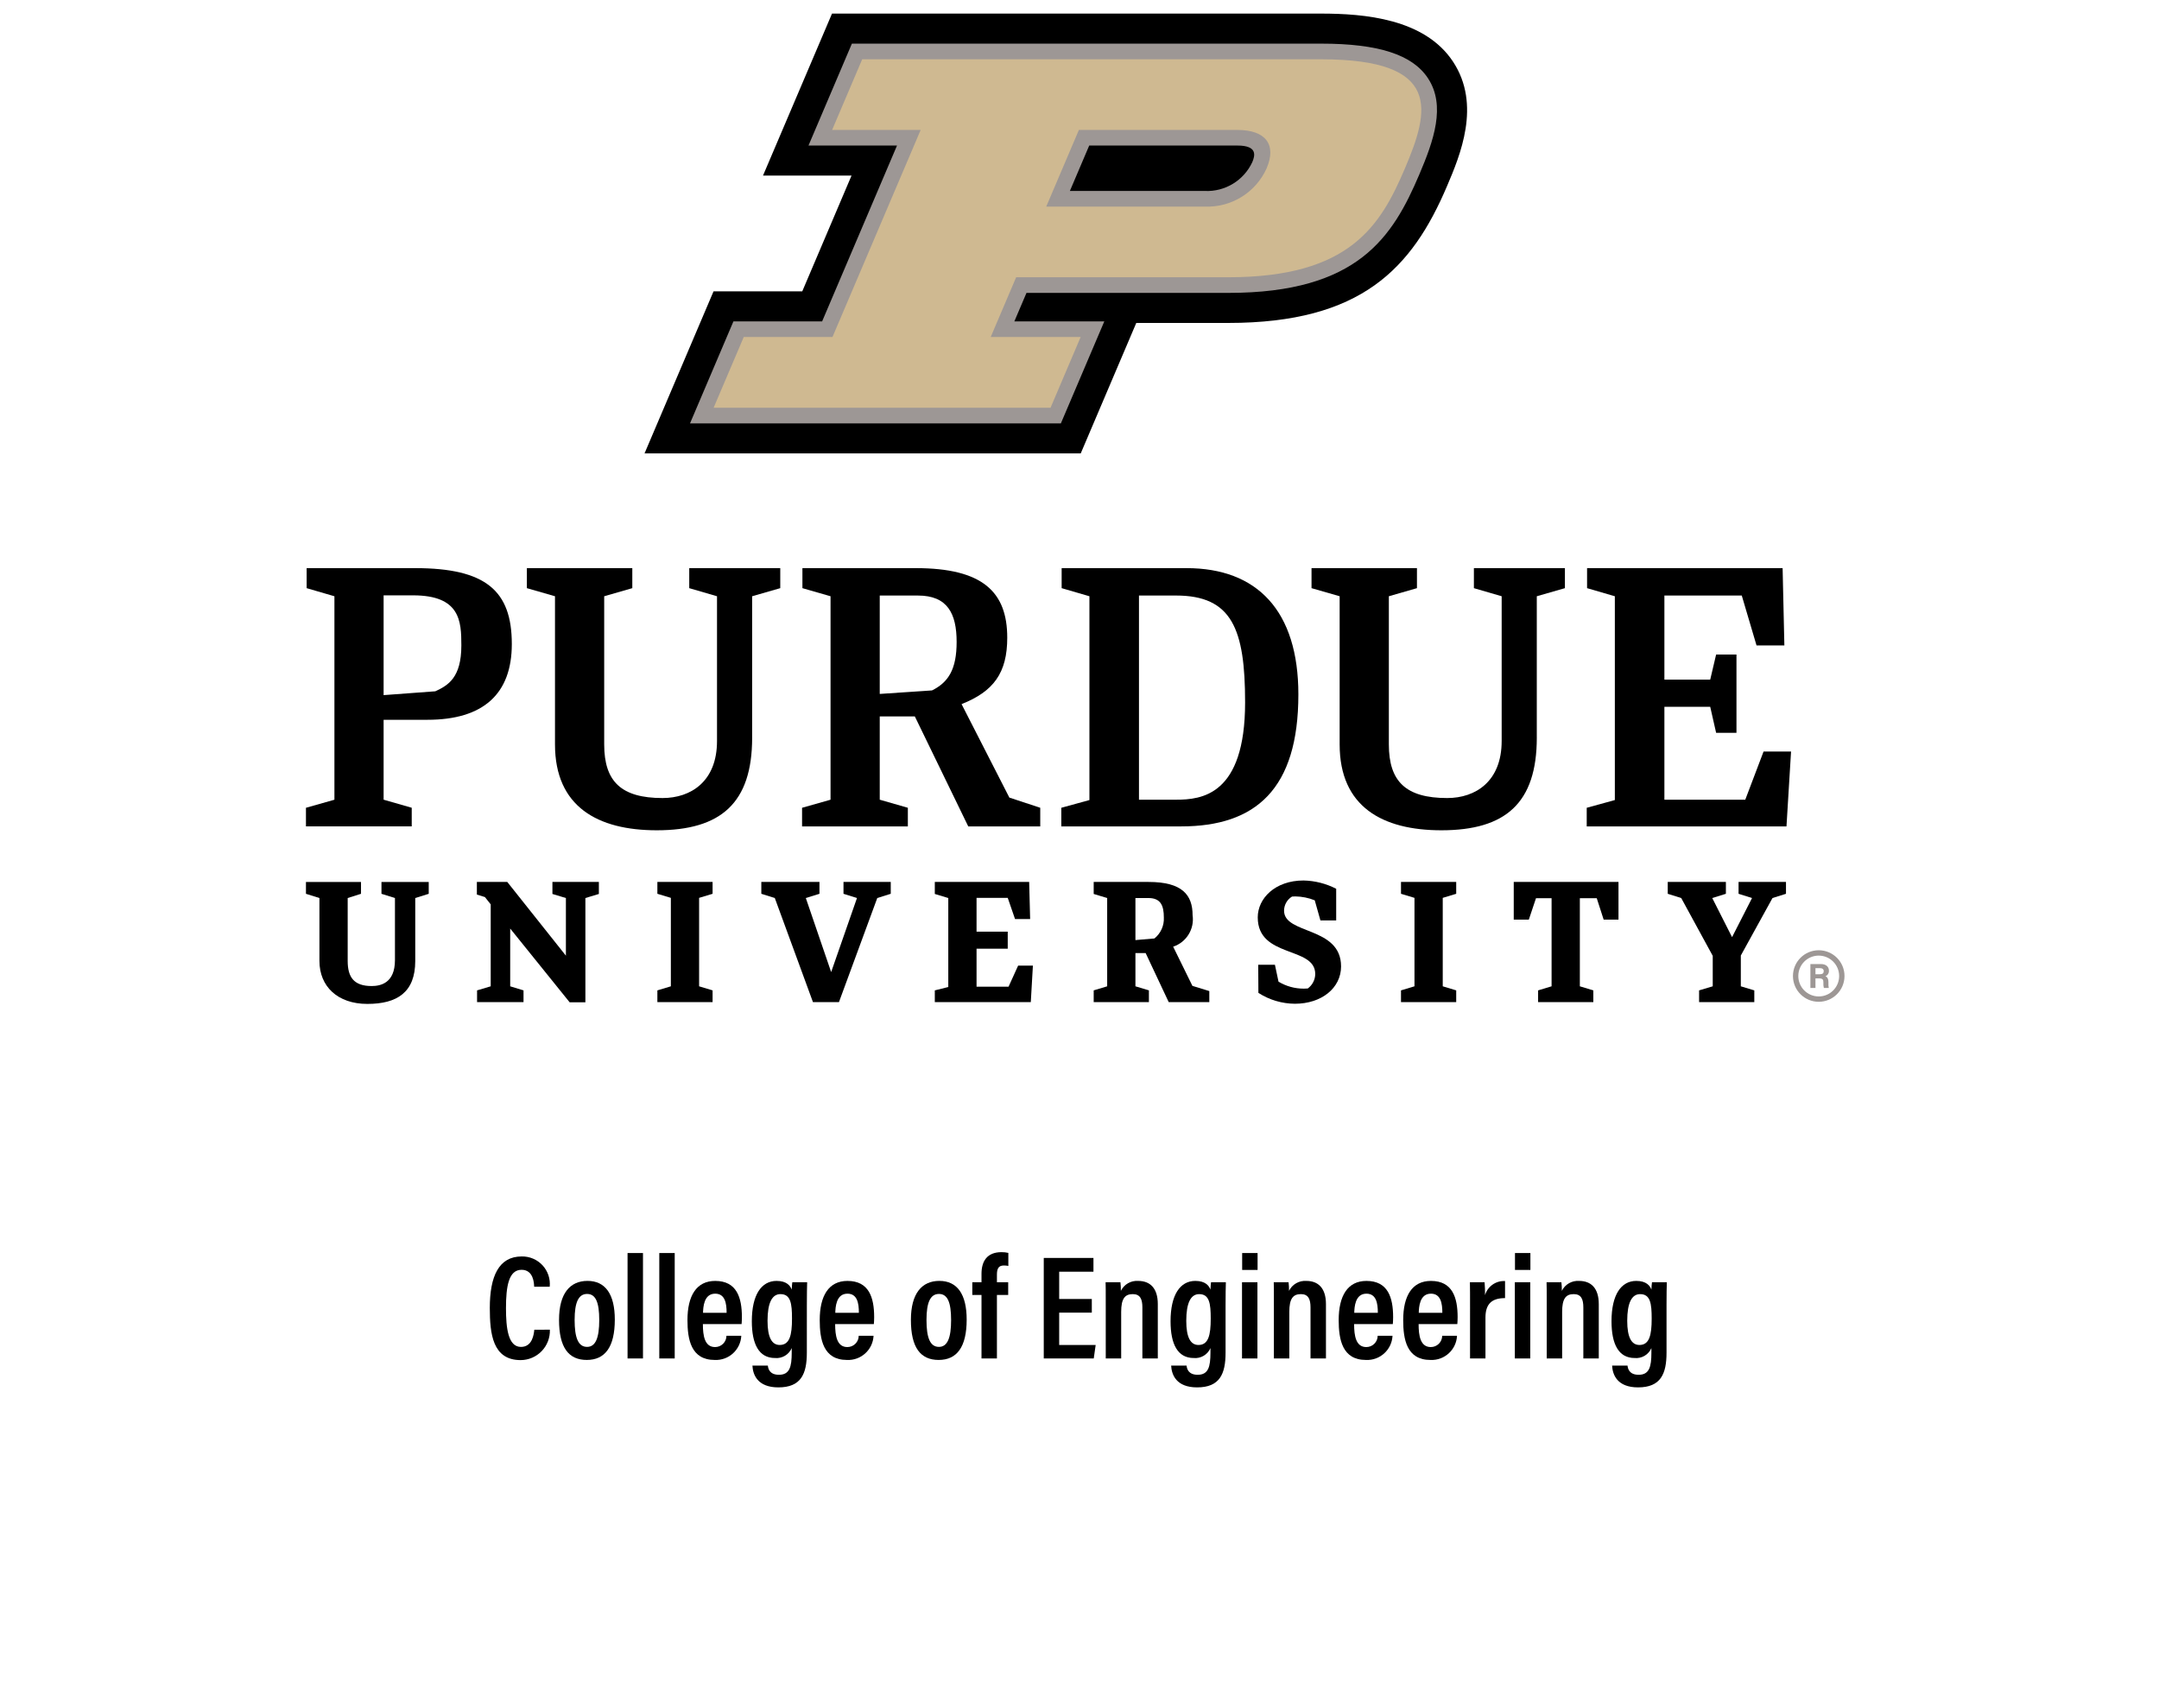
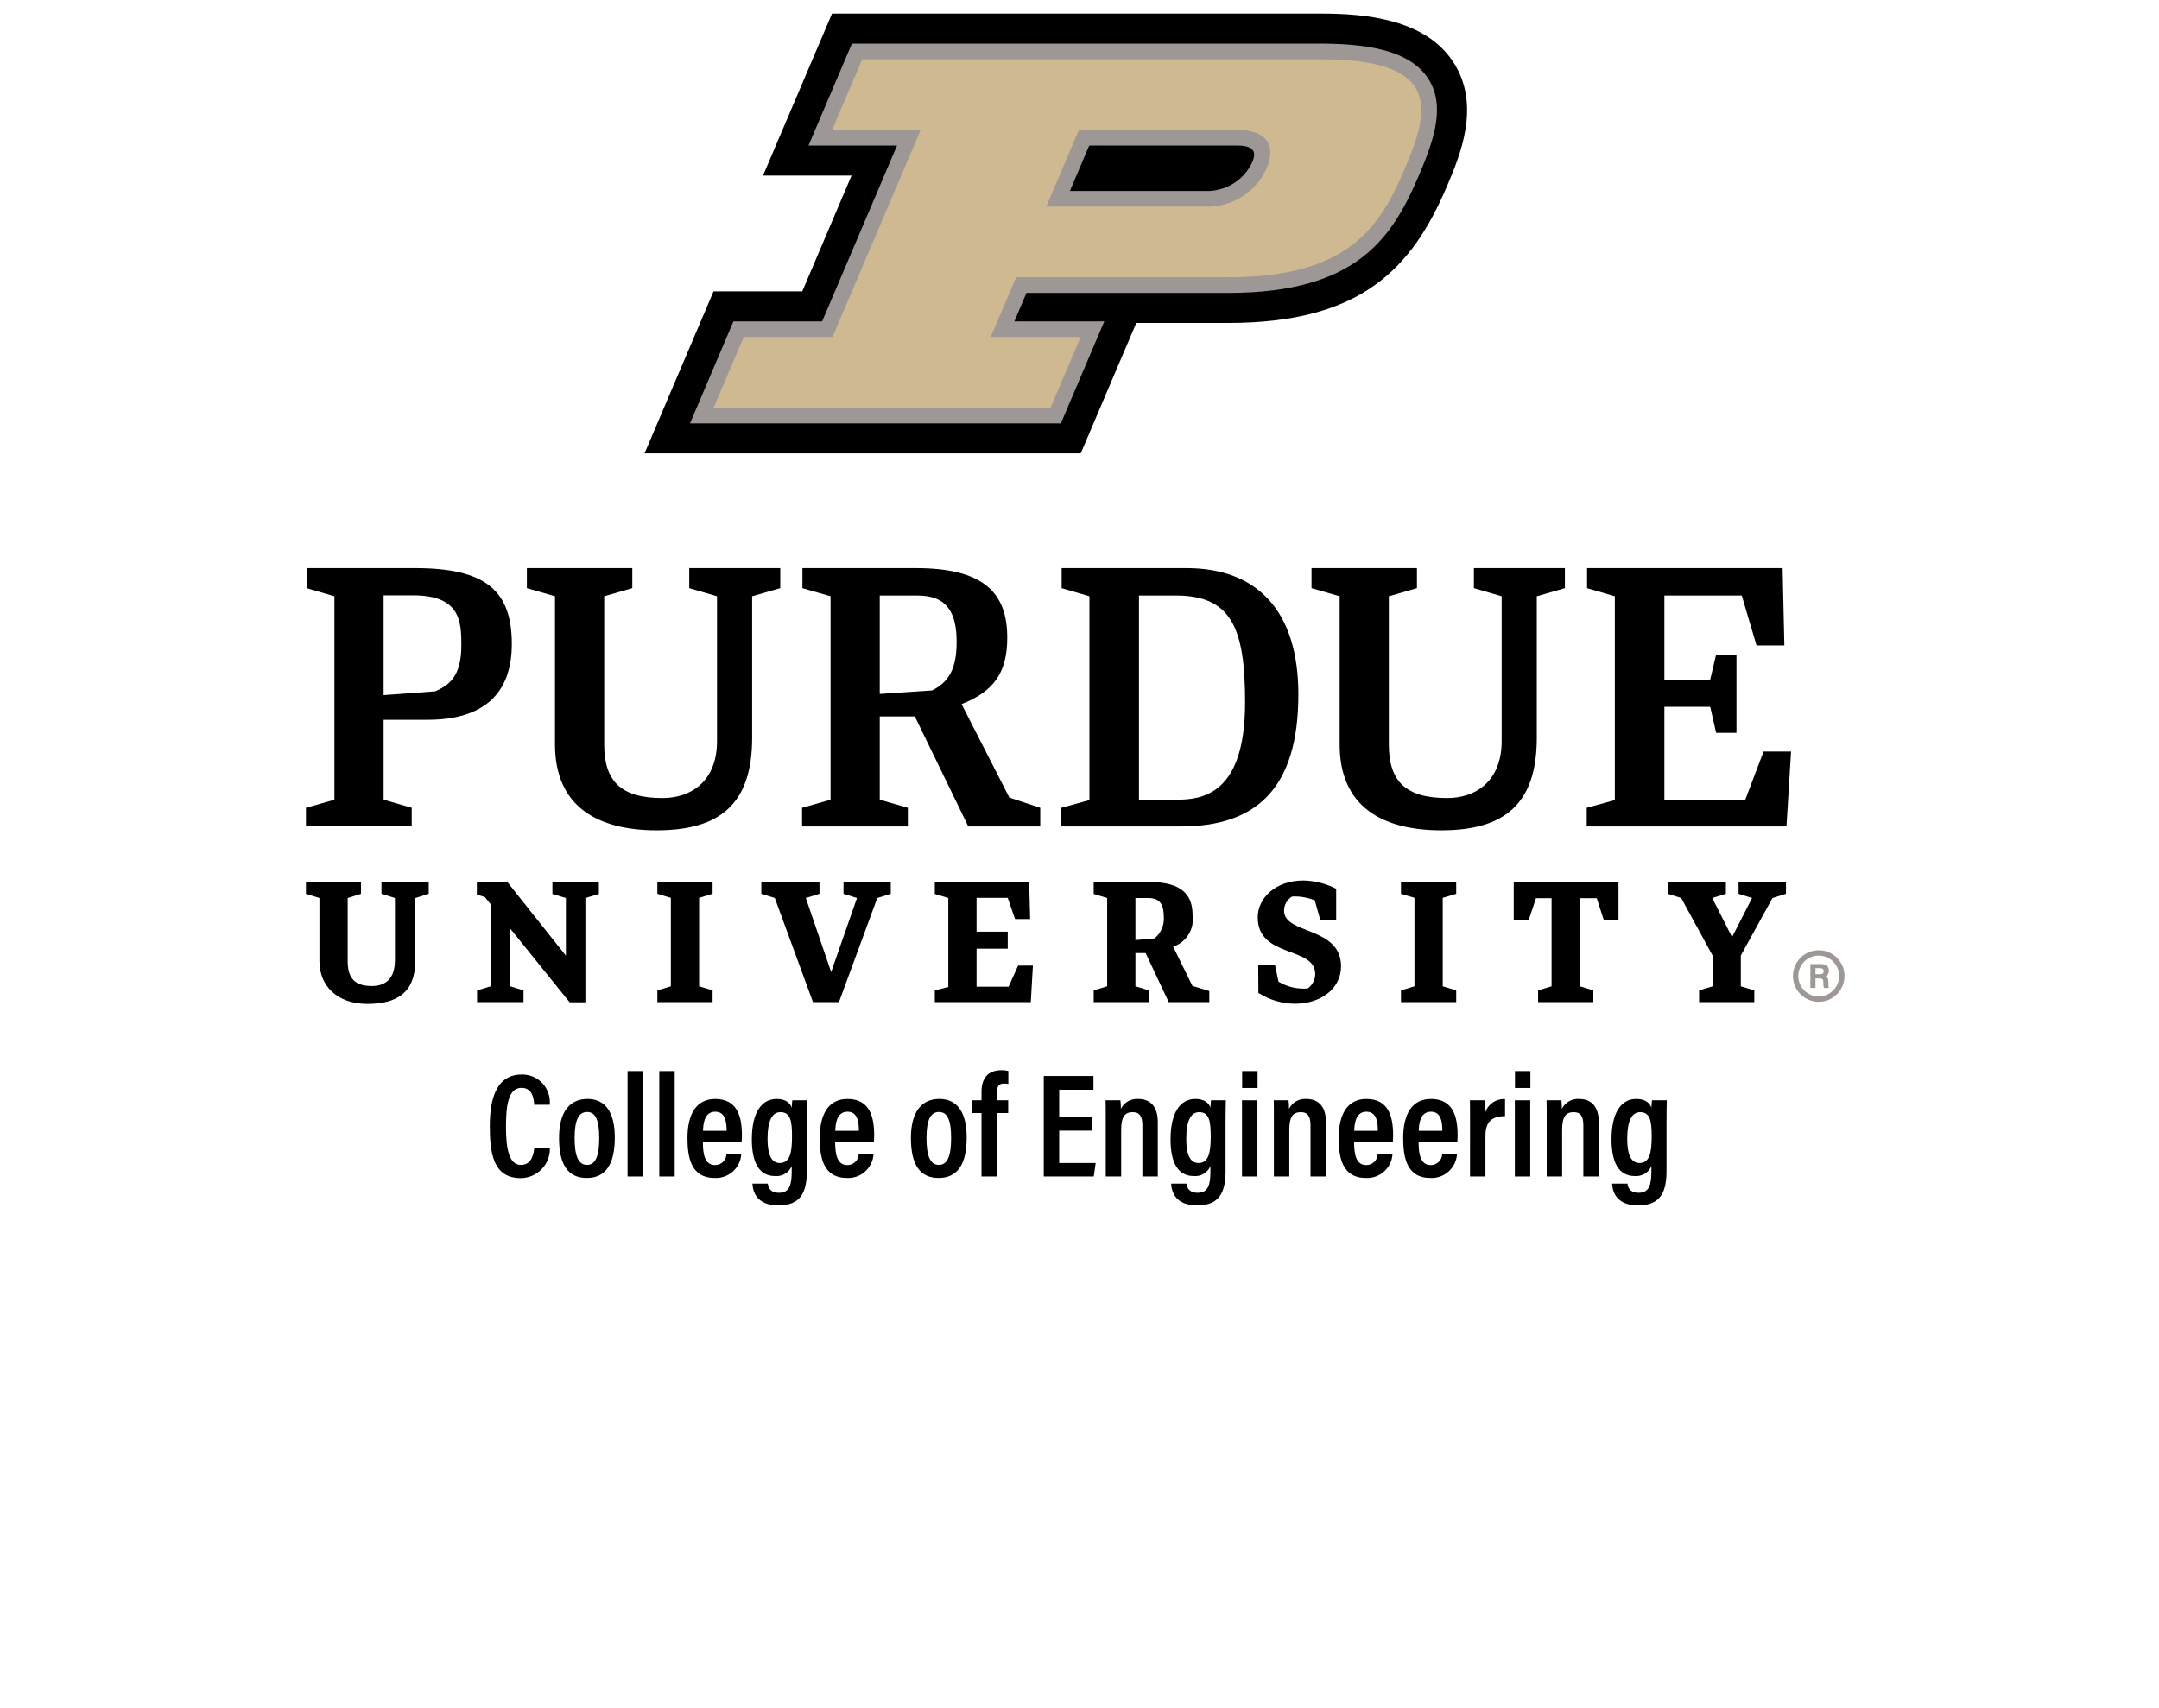
<svg xmlns="http://www.w3.org/2000/svg" id="fde38824-6822-4454-baa6-0f9f7e6aad61" data-name="Layer 1" width="2.224in" height="1.759in" viewBox="0 0 160.164 126.66">
  <defs>
    <style>.aaeeb4d7-5eda-475a-9fc6-5038b6d8d90c{fill:#9d9795;}.a11d164e-915c-45c4-8f51-50c73e57fd48{fill:#cfb991;}</style>
  </defs>
  <path d="M28.458,44.163v7.402l3.834-.284c.952-.438,1.933-1.014,1.933-3.403,0-1.806-.084-3.716-3.588-3.716Zm-3.65.066-2.06-.6v-1.486H30.795c5.24,0,7.174,1.674,7.174,5.631,0,3.702-2.114,5.621-6.256,5.621H28.458v5.928l2.086.599v1.382h-7.847V59.924l2.112-.599V44.229Z" />
  <path d="M65.263,44.177v7.3l3.879-.261c1.231-.611,1.825-1.587,1.825-3.598,0-2.112-.682-3.441-2.872-3.441Zm2.602,8.968h-2.602v6.179l2.085.599v1.382h-7.847V59.924l2.112-.599V44.229L59.527,43.629v-1.486h8.4c4.98,0,6.795,1.767,6.795,5.162,0,2.624-1.024,3.99-3.389,4.927l3.546,6.935,2.291.756v1.382h-5.341l-3.963-8.16Z" />
  <path d="M84.494,44.177V59.324H87.237c1.883,0,5.13-.306,5.13-7.222,0-5.449-.979-7.926-5.13-7.926ZM78.732,59.924l2.086-.574V44.229l-2.06-.6v-1.486h9.262c5.24,0,8.299,3.159,8.299,9.372,0,7.03-3.171,9.79-8.698,9.79H78.732V59.924Z" />
  <path d="M30.805,71.289c0,2.329-1.347,3.186-3.554,3.186-2.217,0-3.554-1.306-3.554-3.186v-4.67l-1-.313v-.879h4.084v.879l-.988.313v4.67c0,1.205.462,1.86,1.776,1.86.642,0,1.73-.2,1.73-1.921V66.619l-1-.313v-.879h3.506v.879l-1,.313v4.67Z" />
  <polygon points="37.849 68.884 37.849 73.169 38.837 73.471 38.837 74.342 35.391 74.342 35.391 73.471 36.403 73.169 36.403 67.089 35.973 66.548 35.376 66.362 35.376 65.426 37.632 65.426 41.981 70.896 41.981 66.619 40.981 66.318 40.981 65.426 44.427 65.426 44.427 66.318 43.427 66.619 43.427 74.354 42.258 74.354 37.849 68.884 37.849 68.884" />
  <polygon points="51.863 73.169 52.863 73.471 52.863 74.342 48.767 74.342 48.767 73.471 49.767 73.169 49.767 66.607 48.767 66.305 48.767 65.426 52.863 65.426 52.863 66.305 51.863 66.607 51.863 73.169 51.863 73.169" />
  <polygon points="107.029 73.169 108.028 73.471 108.028 74.342 103.932 74.342 103.932 73.471 104.932 73.169 104.932 66.607 103.932 66.305 103.932 65.426 108.028 65.426 108.028 66.305 107.029 66.607 107.029 73.169 107.029 73.169" />
  <polygon points="62.237 74.342 60.309 74.342 57.478 66.619 56.478 66.305 56.478 65.426 60.791 65.426 60.791 66.305 59.779 66.619 61.659 72.113 63.574 66.619 62.574 66.305 62.574 65.426 66.08 65.426 66.08 66.305 65.08 66.619 62.237 74.342 62.237 74.342" />
  <polygon points="70.348 66.619 69.348 66.318 69.348 65.426 76.348 65.426 76.42 68.179 75.3 68.179 74.758 66.607 72.445 66.607 72.445 69.113 74.758 69.113 74.758 70.378 72.445 70.378 72.445 73.197 74.819 73.197 75.529 71.635 76.625 71.635 76.469 74.342 69.348 74.342 69.348 73.471 70.348 73.221 70.348 66.619 70.348 66.619" />
  <path d="M84.231,66.619v3.12L85.64,69.619a1.869,1.869,0,0,0,.699-1.554c0-.892-.235-1.446-1.15-1.446Zm.759,4.084h-.759v2.466l1.0.301v.871h-4.096v-.871l1-.301V66.619l-1-.301v-.892h4.072c2.494,0,3.265.964,3.265,2.47a2.137,2.137,0,0,1-1.442,2.333L88.459,73.137l1.253.385v.82H86.7l-1.711-3.639Z" />
  <path d="M93.341,71.571H94.58l.265,1.253a3.607,3.607,0,0,0,1.882.518,2.321,2.321,0,0,0,.289-.012,1.341,1.341,0,0,0,.554-1.072c0-2.084-4.265-1.157-4.265-4.205,0-1.398,1.277-2.735,3.397-2.735a5.546,5.546,0,0,1,2.422.614v2.35h-1.169l-.422-1.494a4.06,4.06,0,0,0-1.445-.289,1.619,1.619,0,0,0-.241.012A1.233,1.233,0,0,0,95.257,67.559c0,1.783,4.229,1.145,4.229,4.133,0,1.614-1.458,2.771-3.422,2.771a5.048,5.048,0,0,1-2.711-.807l-.012-2.084Z" />
  <polygon points="115.103 66.631 113.947 66.631 113.415 68.221 112.296 68.221 112.296 65.426 120.067 65.426 120.067 68.221 118.966 68.221 118.453 66.631 117.2 66.631 117.2 73.169 118.2 73.471 118.2 74.342 114.103 74.342 114.103 73.471 115.103 73.169 115.103 66.631 115.103 66.631" />
  <polygon points="127.058 70.908 124.72 66.619 123.72 66.305 123.72 65.426 128.034 65.426 128.034 66.305 127.022 66.619 128.492 69.522 129.973 66.619 128.974 66.305 128.974 65.426 132.492 65.426 132.492 66.305 131.492 66.619 129.142 70.884 129.142 73.169 130.142 73.471 130.142 74.342 126.046 74.342 126.046 73.471 127.058 73.169 127.058 70.908 127.058 70.908" />
  <polygon points="130.828 55.752 129.472 59.324 123.472 59.324 123.472 52.43 126.871 52.43 127.309 54.361 128.819 54.361 128.819 48.555 127.309 48.555 126.871 50.416 123.472 50.416 123.472 44.177 129.212 44.177 130.307 47.879 132.372 47.879 132.242 42.143 117.736 42.143 117.736 43.629 119.796 44.229 119.796 59.35 117.71 59.924 117.71 61.305 132.529 61.305 132.868 55.752 130.828 55.752 130.828 55.752" />
  <path d="M55.798,54.716c0,4.862-2.321,6.877-7.078,6.877-4.38,0-7.548-1.75-7.548-6.369V44.229l-2.086-.6v-1.486h7.821v1.486L44.822,44.229v10.995c0,2.763,1.277,3.977,4.328,3.977,2.105,0,4.041-1.233,4.041-4.231V44.229l-2.06-.6v-1.486h6.752v1.486l-2.086.6V54.716Z" />
  <path d="M114.007,54.716c0,4.862-2.321,6.877-7.078,6.877-4.38,0-7.548-1.75-7.548-6.369V44.229l-2.086-.6v-1.486h7.821v1.486L103.031,44.229v10.995c0,2.763,1.277,3.977,4.328,3.977,2.105,0,4.041-1.233,4.041-4.231V44.229l-2.06-.6v-1.486h6.752v1.486l-2.086.6V54.716Z" />
  <path class="aaeeb4d7-5eda-475a-9fc6-5038b6d8d90c" d="M134.921,70.891a1.515,1.515,0,1,0,1.515,1.515,1.517,1.517,0,0,0-1.515-1.515Zm0,3.427a1.912,1.912,0,1,1,1.912-1.912,1.914,1.914,0,0,1-1.912,1.912Z" />
  <path class="aaeeb4d7-5eda-475a-9fc6-5038b6d8d90c" d="M134.679,72.274h.322c.208,0,.291-.08.291-.227,0-.144-.095-.226-.283-.226h-.33v.453Zm0,.307v.711h-.376V71.517h.78c.386,0,.595.211.595.487a.426.426,0,0,1-.258.42c.088.033.221.123.221.443v.088a1.337,1.337,0,0,0,.026.337h-.365a1.264,1.264,0,0,1-.036-.399v-.026c0-.193-.049-.286-.335-.286Z" />
  <path d="M80.173,33.632l4.121-9.68H91.121c9.88,0,13.63-4.057,16.224-10.148.959-2.255,2.567-6.03.444-9.241C105.679,1.369,101.198,1,98.009,1H61.722L56.603,13.019h6.567l-3.654,8.587H52.934L47.814,33.632Z" />
  <path class="aaeeb4d7-5eda-475a-9fc6-5038b6d8d90c" d="M105.929,5.791c-1.154-1.748-3.672-2.562-7.919-2.562H63.197l-3.22,7.561h6.567L60.989,23.836H54.409l-3.221,7.568H78.7l3.223-7.568H75.249l.9-2.113H91.122c9.63,0,12.199-4.159,14.171-8.792,1.062-2.495,1.984-5.101.636-7.14M80.803,10.79h10.997c1.515,0,1.299.76,1.1,1.232a3.698,3.698,0,0,1-3.522,2.138H79.368Z" />
  <path class="a11d164e-915c-45c4-8f51-50c73e57fd48" d="M98.01,4.39H63.962L61.73,9.633h6.569L61.757,24.995H55.175l-2.235,5.248H77.934L80.168,24.995H73.495l1.888-4.433H91.122c9.021,0,11.29-3.821,13.105-8.085,1.816-4.266,2.805-8.086-6.217-8.086M89.377,15.319H77.615L80.037,9.633H91.8c2.081,0,2.921,1.07,2.165,2.844A4.812,4.812,0,0,1,89.377,15.319" />
-   <path d="M40.792,98.646a2.176,2.176,0,0,1-2.167,2.256c-2.08,0-2.289-1.947-2.289-3.873,0-2.332.66-3.817,2.365-3.817a2.045,2.045,0,0,1,2.08,2.244H39.626c-.011-.253-.044-1.254-.935-1.254-.957,0-1.155,1.232-1.155,2.85,0,1.463.154,2.871,1.111,2.871.858,0,.957-.957.99-1.276Z" />
-   <path d="M45.609,97.897c0,2.036-.726,2.993-2.079,2.993-1.354,0-2.058-.925-2.058-2.971,0-1.98.825-2.894,2.112-2.894C44.905,95.026,45.609,96.006,45.609,97.897Zm-2.981.022c0,1.32.264,2.002.924,2.002.638,0,.902-.682.902-1.991,0-1.32-.264-1.937-.902-1.937C42.925,95.994,42.628,96.6,42.628,97.92Z" />
-   <path d="M46.555,100.78V92.958h1.144v7.822Z" />
-   <path d="M48.909,100.78V92.958h1.144v7.822Z" />
-   <path d="M52.143,98.228c0,.848.121,1.706.902,1.706a.841.841,0,0,0,.847-.837h1.1a1.886,1.886,0,0,1-1.969,1.794c-1.771,0-2.024-1.541-2.024-2.96,0-1.793.66-2.904,2.058-2.904,1.595,0,1.98,1.232,1.98,2.685,0,.165-.011.407-.022.517Zm1.76-.836c0-.693-.11-1.419-.847-1.419-.847,0-.891,1.012-.902,1.419Z" />
-   <path d="M59.855,100.352c0,1.573-.429,2.574-2.112,2.574-1.551,0-1.893-.946-1.925-1.617h1.144c.022.22.121.682.825.682.792,0,.946-.594.946-1.639v-.342a1.228,1.228,0,0,1-1.243.737c-1.188,0-1.716-1.022-1.716-2.729,0-1.969.715-2.992,1.837-2.992.748,0,1.023.363,1.122.649,0-.198.033-.418.044-.551h1.101c-.011.33-.022.902-.022,1.684ZM57.841,99.779c.737,0,.913-.715.913-1.958,0-1.123-.099-1.815-.858-1.815-.616,0-.957.638-.957,1.98C56.939,99.218,57.258,99.779,57.841,99.779Z" />
-   <path d="M61.955,98.228c0,.848.121,1.706.902,1.706a.841.841,0,0,0,.847-.837h1.1a1.886,1.886,0,0,1-1.969,1.794c-1.771,0-2.024-1.541-2.024-2.96,0-1.793.66-2.904,2.058-2.904,1.595,0,1.98,1.232,1.98,2.685,0,.165-.011.407-.022.517Zm1.76-.836c0-.693-.11-1.419-.847-1.419-.847,0-.891,1.012-.902,1.419Z" />
-   <path d="M71.712,97.897c0,2.036-.726,2.993-2.079,2.993-1.354,0-2.058-.925-2.058-2.971,0-1.98.825-2.894,2.112-2.894C71.008,95.026,71.712,96.006,71.712,97.897Zm-2.981.022c0,1.32.264,2.002.924,2.002.638,0,.902-.682.902-1.991,0-1.32-.264-1.937-.902-1.937C69.028,95.994,68.731,96.6,68.731,97.92Z" />
-   <path d="M72.812,100.78v-4.709h-.682V95.125h.682v-.627c0-.913.396-1.605,1.485-1.605a2.147,2.147,0,0,1,.506.055V93.915a1.557,1.557,0,0,0-.33-.033c-.396,0-.517.231-.517.683V95.125h.836v.946h-.836v4.709Z" />
-   <path d="M80.996,97.381H78.575v2.398h2.707l-.143,1.001H77.431v-7.459h3.686v1.023H78.575v2.023h2.42Z" />
-   <path d="M82.029,96.886c0-1.166,0-1.475-.011-1.761h1.1a4.765,4.765,0,0,1,.033.639,1.327,1.327,0,0,1,1.288-.737c.88,0,1.452.539,1.452,1.717v4.037H84.747V96.996c0-.605-.154-.99-.715-.99-.594,0-.858.352-.858,1.32v3.454h-1.144Z" />
-   <path d="M90.918,100.352c0,1.573-.429,2.574-2.112,2.574-1.551,0-1.893-.946-1.925-1.617h1.144c.022.22.121.682.825.682.792,0,.946-.594.946-1.639v-.342a1.227,1.227,0,0,1-1.243.737c-1.188,0-1.716-1.022-1.716-2.729,0-1.969.715-2.992,1.837-2.992.748,0,1.023.363,1.122.649,0-.198.033-.418.044-.551h1.1c-.011.33-.022.902-.022,1.684Zm-2.014-.572c.737,0,.913-.715.913-1.958,0-1.123-.099-1.815-.858-1.815-.616,0-.957.638-.957,1.98C88.002,99.218,88.321,99.779,88.904,99.779Z" />
-   <path d="M92.138,95.125h1.144v5.655h-1.144Zm.011-.913V92.958h1.144v1.254Z" />
-   <path d="M94.503,96.886c0-1.166,0-1.475-.011-1.761h1.1a4.765,4.765,0,0,1,.033.639,1.327,1.327,0,0,1,1.288-.737c.88,0,1.452.539,1.452,1.717v4.037H97.22V96.996c0-.605-.154-.99-.715-.99-.594,0-.858.352-.858,1.32v3.454h-1.144Z" />
-   <path d="M100.454,98.228c0,.848.121,1.706.902,1.706a.841.841,0,0,0,.847-.837h1.1a1.886,1.886,0,0,1-1.969,1.794c-1.771,0-2.024-1.541-2.024-2.96,0-1.793.66-2.904,2.058-2.904,1.595,0,1.98,1.232,1.98,2.685,0,.165-.011.407-.022.517Zm1.76-.836c0-.693-.11-1.419-.847-1.419-.847,0-.891,1.012-.902,1.419Z" />
-   <path d="M105.239,98.228c0,.848.121,1.706.902,1.706a.841.841,0,0,0,.847-.837h1.1a1.886,1.886,0,0,1-1.969,1.794c-1.771,0-2.024-1.541-2.024-2.96,0-1.793.66-2.904,2.058-2.904,1.595,0,1.98,1.232,1.98,2.685,0,.165-.011.407-.022.517Zm1.76-.836c0-.693-.11-1.419-.847-1.419-.847,0-.891,1.012-.902,1.419Z" />
-   <path d="M109.055,97.04c0-.913,0-1.508-.011-1.915h1.089a9.38,9.38,0,0,1,.033.958,1.461,1.461,0,0,1,1.485-1.046v1.266c-.936,0-1.453.385-1.453,1.441v3.036h-1.144Z" />
-   <path d="M112.377,95.125h1.144v5.655h-1.144Zm.011-.913V92.958h1.144v1.254Z" />
-   <path d="M114.742,96.886c0-1.166,0-1.475-.011-1.761h1.1a4.765,4.765,0,0,1,.033.639,1.327,1.327,0,0,1,1.288-.737c.88,0,1.452.539,1.452,1.717v4.037h-1.145V96.996c0-.605-.154-.99-.715-.99-.594,0-.858.352-.858,1.32v3.454h-1.144Z" />
-   <path d="M123.63,100.352c0,1.573-.429,2.574-2.112,2.574-1.551,0-1.893-.946-1.925-1.617h1.144c.022.22.121.682.825.682.792,0,.946-.594.946-1.639v-.342a1.227,1.227,0,0,1-1.243.737c-1.188,0-1.716-1.022-1.716-2.729,0-1.969.715-2.992,1.837-2.992.748,0,1.023.363,1.122.649,0-.198.033-.418.044-.551h1.1c-.011.33-.022.902-.022,1.684Zm-2.014-.572c.737,0,.913-.715.913-1.958,0-1.123-.099-1.815-.858-1.815-.616,0-.957.638-.957,1.98C120.715,99.218,121.034,99.779,121.617,99.779Z" />
+   <g transform="translate(0,-13.5)">
+     <path d="M40.792,98.646a2.176,2.176,0,0,1-2.167,2.256c-2.08,0-2.289-1.947-2.289-3.873,0-2.332.66-3.817,2.365-3.817a2.045,2.045,0,0,1,2.08,2.244H39.626c-.011-.253-.044-1.254-.935-1.254-.957,0-1.155,1.232-1.155,2.85,0,1.463.154,2.871,1.111,2.871.858,0,.957-.957.99-1.276Z" />
+     <path d="M45.609,97.897c0,2.036-.726,2.993-2.079,2.993-1.354,0-2.058-.925-2.058-2.971,0-1.98.825-2.894,2.112-2.894C44.905,95.026,45.609,96.006,45.609,97.897Zm-2.981.022c0,1.32.264,2.002.924,2.002.638,0,.902-.682.902-1.991,0-1.32-.264-1.937-.902-1.937C42.925,95.994,42.628,96.6,42.628,97.92Z" />
+     <path d="M46.555,100.78V92.958h1.144v7.822Z" />
+     <path d="M48.909,100.78V92.958h1.144v7.822Z" />
+     <path d="M52.143,98.228c0,.848.121,1.706.902,1.706a.841.841,0,0,0,.847-.837h1.1a1.886,1.886,0,0,1-1.969,1.794c-1.771,0-2.024-1.541-2.024-2.96,0-1.793.66-2.904,2.058-2.904,1.595,0,1.98,1.232,1.98,2.685,0,.165-.011.407-.022.517Zm1.76-.836c0-.693-.11-1.419-.847-1.419-.847,0-.891,1.012-.902,1.419Z" />
+     <path d="M59.855,100.352c0,1.573-.429,2.574-2.112,2.574-1.551,0-1.893-.946-1.925-1.617h1.144c.022.22.121.682.825.682.792,0,.946-.594.946-1.639v-.342a1.228,1.228,0,0,1-1.243.737c-1.188,0-1.716-1.022-1.716-2.729,0-1.969.715-2.992,1.837-2.992.748,0,1.023.363,1.122.649,0-.198.033-.418.044-.551h1.101c-.011.33-.022.902-.022,1.684ZM57.841,99.779c.737,0,.913-.715.913-1.958,0-1.123-.099-1.815-.858-1.815-.616,0-.957.638-.957,1.98C56.939,99.218,57.258,99.779,57.841,99.779Z" />
+     <path d="M61.955,98.228c0,.848.121,1.706.902,1.706a.841.841,0,0,0,.847-.837h1.1a1.886,1.886,0,0,1-1.969,1.794c-1.771,0-2.024-1.541-2.024-2.96,0-1.793.66-2.904,2.058-2.904,1.595,0,1.98,1.232,1.98,2.685,0,.165-.011.407-.022.517Zm1.76-.836c0-.693-.11-1.419-.847-1.419-.847,0-.891,1.012-.902,1.419Z" />
+     <path d="M71.712,97.897c0,2.036-.726,2.993-2.079,2.993-1.354,0-2.058-.925-2.058-2.971,0-1.98.825-2.894,2.112-2.894C71.008,95.026,71.712,96.006,71.712,97.897Zm-2.981.022c0,1.32.264,2.002.924,2.002.638,0,.902-.682.902-1.991,0-1.32-.264-1.937-.902-1.937C69.028,95.994,68.731,96.6,68.731,97.92Z" />
+     <path d="M72.812,100.78v-4.709h-.682V95.125h.682v-.627c0-.913.396-1.605,1.485-1.605a2.147,2.147,0,0,1,.506.055V93.915a1.557,1.557,0,0,0-.33-.033c-.396,0-.517.231-.517.683V95.125h.836v.946h-.836v4.709Z" />
+     <path d="M80.996,97.381H78.575v2.398h2.707l-.143,1.001H77.431v-7.459h3.686v1.023H78.575v2.023h2.42Z" />
+     <path d="M82.029,96.886c0-1.166,0-1.475-.011-1.761h1.1a4.765,4.765,0,0,1,.033.639,1.327,1.327,0,0,1,1.288-.737c.88,0,1.452.539,1.452,1.717v4.037H84.747V96.996c0-.605-.154-.99-.715-.99-.594,0-.858.352-.858,1.32v3.454h-1.144Z" />
+     <path d="M90.918,100.352c0,1.573-.429,2.574-2.112,2.574-1.551,0-1.893-.946-1.925-1.617h1.144c.022.22.121.682.825.682.792,0,.946-.594.946-1.639v-.342a1.227,1.227,0,0,1-1.243.737c-1.188,0-1.716-1.022-1.716-2.729,0-1.969.715-2.992,1.837-2.992.748,0,1.023.363,1.122.649,0-.198.033-.418.044-.551h1.1c-.011.33-.022.902-.022,1.684Zm-2.014-.572c.737,0,.913-.715.913-1.958,0-1.123-.099-1.815-.858-1.815-.616,0-.957.638-.957,1.98C88.002,99.218,88.321,99.779,88.904,99.779Z" />
+     <path d="M92.138,95.125h1.144v5.655h-1.144Zm.011-.913V92.958h1.144v1.254Z" />
+     <path d="M94.503,96.886c0-1.166,0-1.475-.011-1.761h1.1a4.765,4.765,0,0,1,.033.639,1.327,1.327,0,0,1,1.288-.737c.88,0,1.452.539,1.452,1.717v4.037H97.22V96.996c0-.605-.154-.99-.715-.99-.594,0-.858.352-.858,1.32v3.454h-1.144Z" />
+     <path d="M100.454,98.228c0,.848.121,1.706.902,1.706a.841.841,0,0,0,.847-.837h1.1a1.886,1.886,0,0,1-1.969,1.794c-1.771,0-2.024-1.541-2.024-2.96,0-1.793.66-2.904,2.058-2.904,1.595,0,1.98,1.232,1.98,2.685,0,.165-.011.407-.022.517Zm1.76-.836c0-.693-.11-1.419-.847-1.419-.847,0-.891,1.012-.902,1.419Z" />
+     <path d="M105.239,98.228c0,.848.121,1.706.902,1.706a.841.841,0,0,0,.847-.837h1.1a1.886,1.886,0,0,1-1.969,1.794c-1.771,0-2.024-1.541-2.024-2.96,0-1.793.66-2.904,2.058-2.904,1.595,0,1.98,1.232,1.98,2.685,0,.165-.011.407-.022.517Zm1.76-.836c0-.693-.11-1.419-.847-1.419-.847,0-.891,1.012-.902,1.419Z" />
+     <path d="M109.055,97.04c0-.913,0-1.508-.011-1.915h1.089a9.38,9.38,0,0,1,.033.958,1.461,1.461,0,0,1,1.485-1.046v1.266c-.936,0-1.453.385-1.453,1.441v3.036h-1.144Z" />
+     <path d="M112.377,95.125h1.144v5.655h-1.144Zm.011-.913V92.958h1.144v1.254Z" />
+     <path d="M114.742,96.886c0-1.166,0-1.475-.011-1.761h1.1a4.765,4.765,0,0,1,.033.639,1.327,1.327,0,0,1,1.288-.737c.88,0,1.452.539,1.452,1.717v4.037h-1.145V96.996c0-.605-.154-.99-.715-.99-.594,0-.858.352-.858,1.32v3.454h-1.144Z" />
+     <path d="M123.63,100.352c0,1.573-.429,2.574-2.112,2.574-1.551,0-1.893-.946-1.925-1.617h1.144c.022.22.121.682.825.682.792,0,.946-.594.946-1.639v-.342a1.227,1.227,0,0,1-1.243.737c-1.188,0-1.716-1.022-1.716-2.729,0-1.969.715-2.992,1.837-2.992.748,0,1.023.363,1.122.649,0-.198.033-.418.044-.551h1.1c-.011.33-.022.902-.022,1.684Zm-2.014-.572c.737,0,.913-.715.913-1.958,0-1.123-.099-1.815-.858-1.815-.616,0-.957.638-.957,1.98C120.715,99.218,121.034,99.779,121.617,99.779Z" />
+   </g>
</svg>
